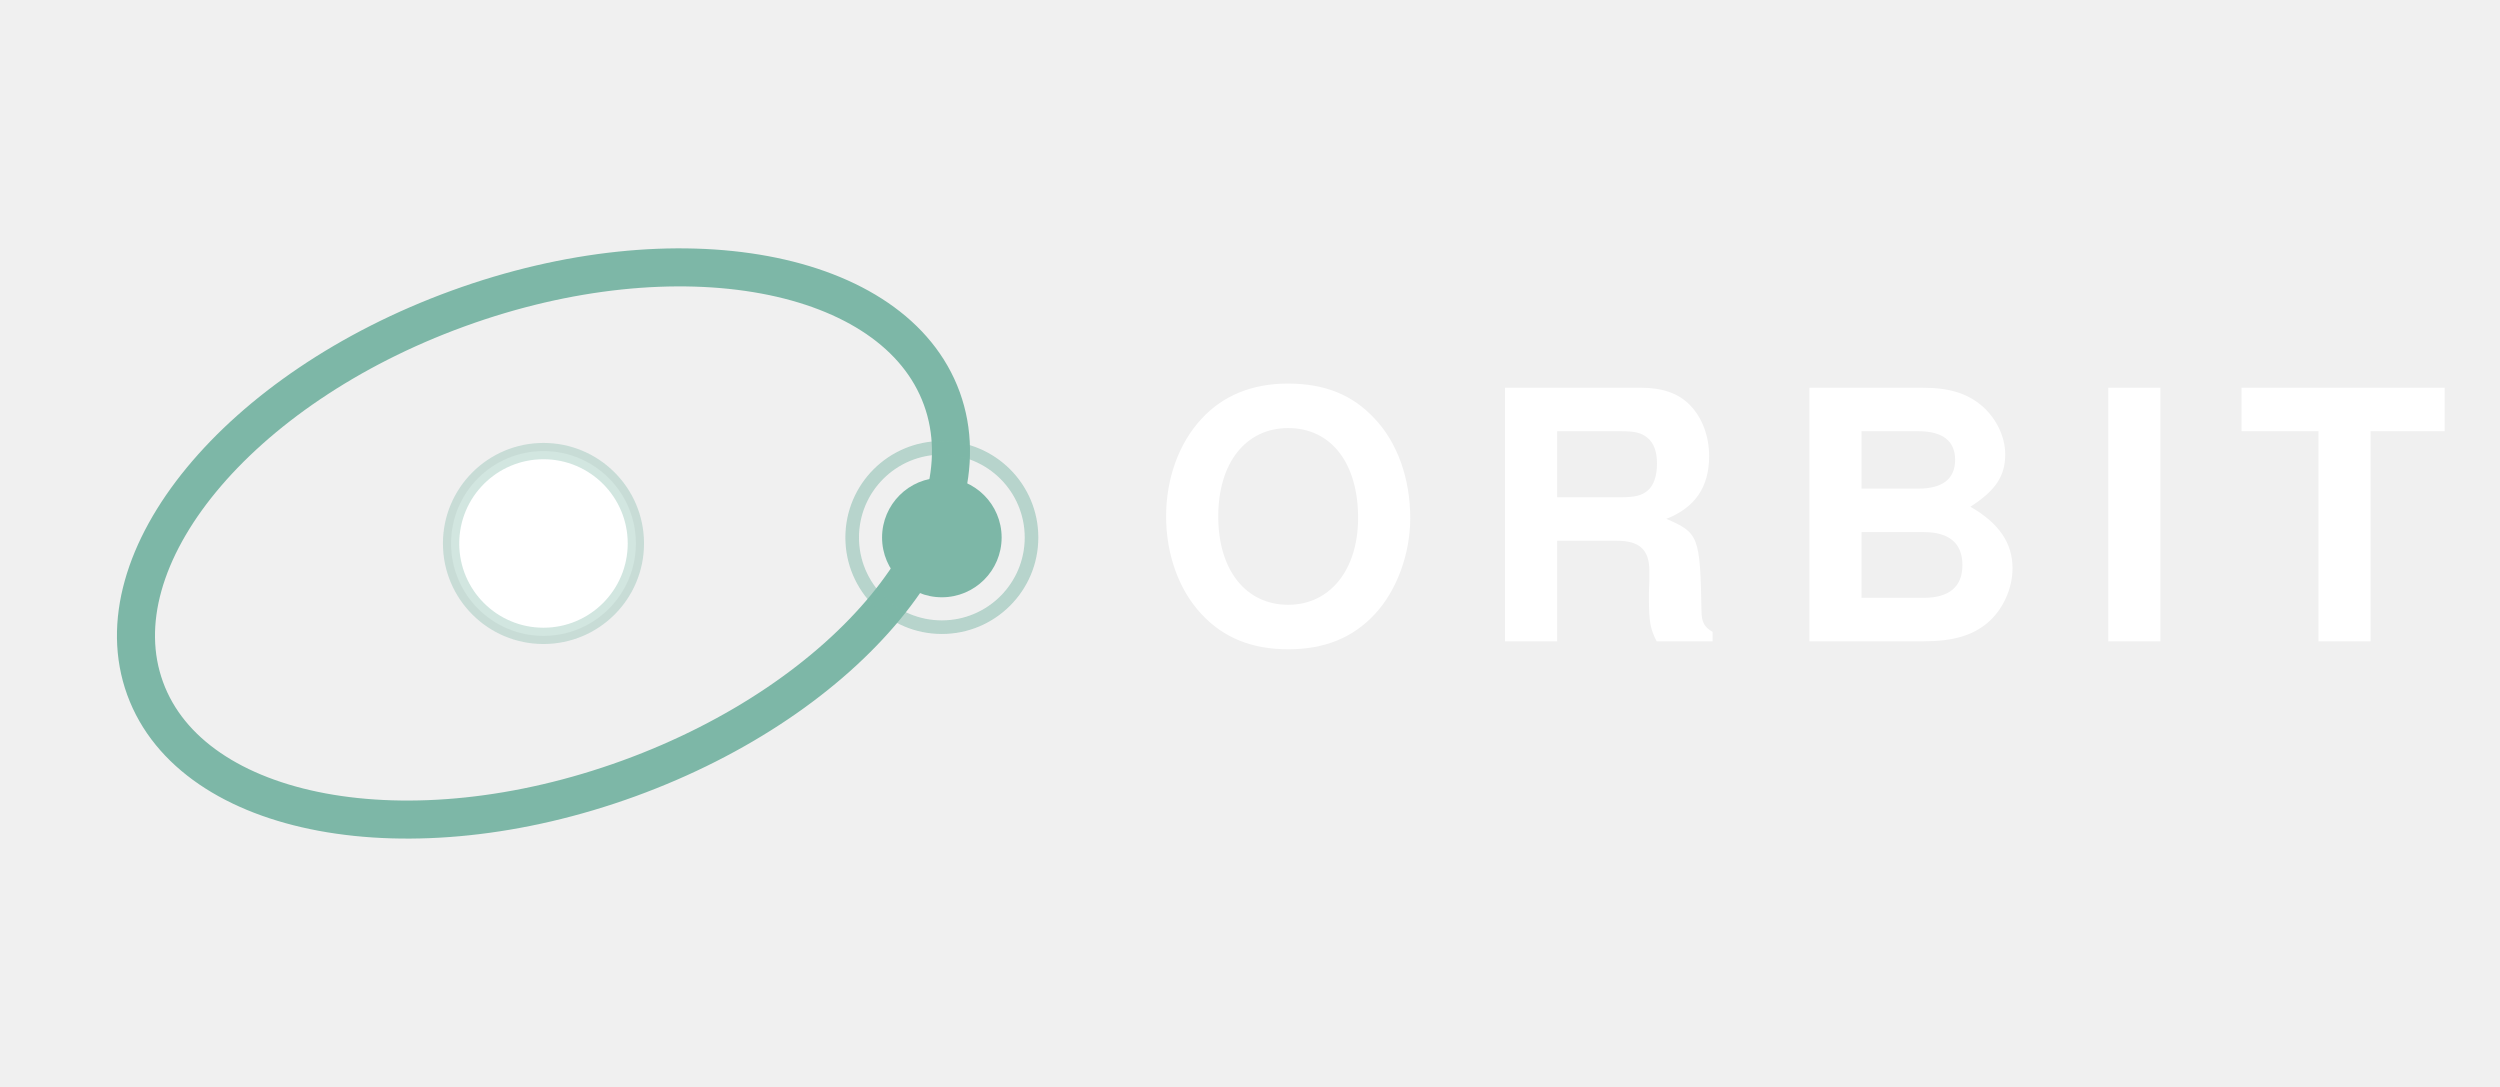
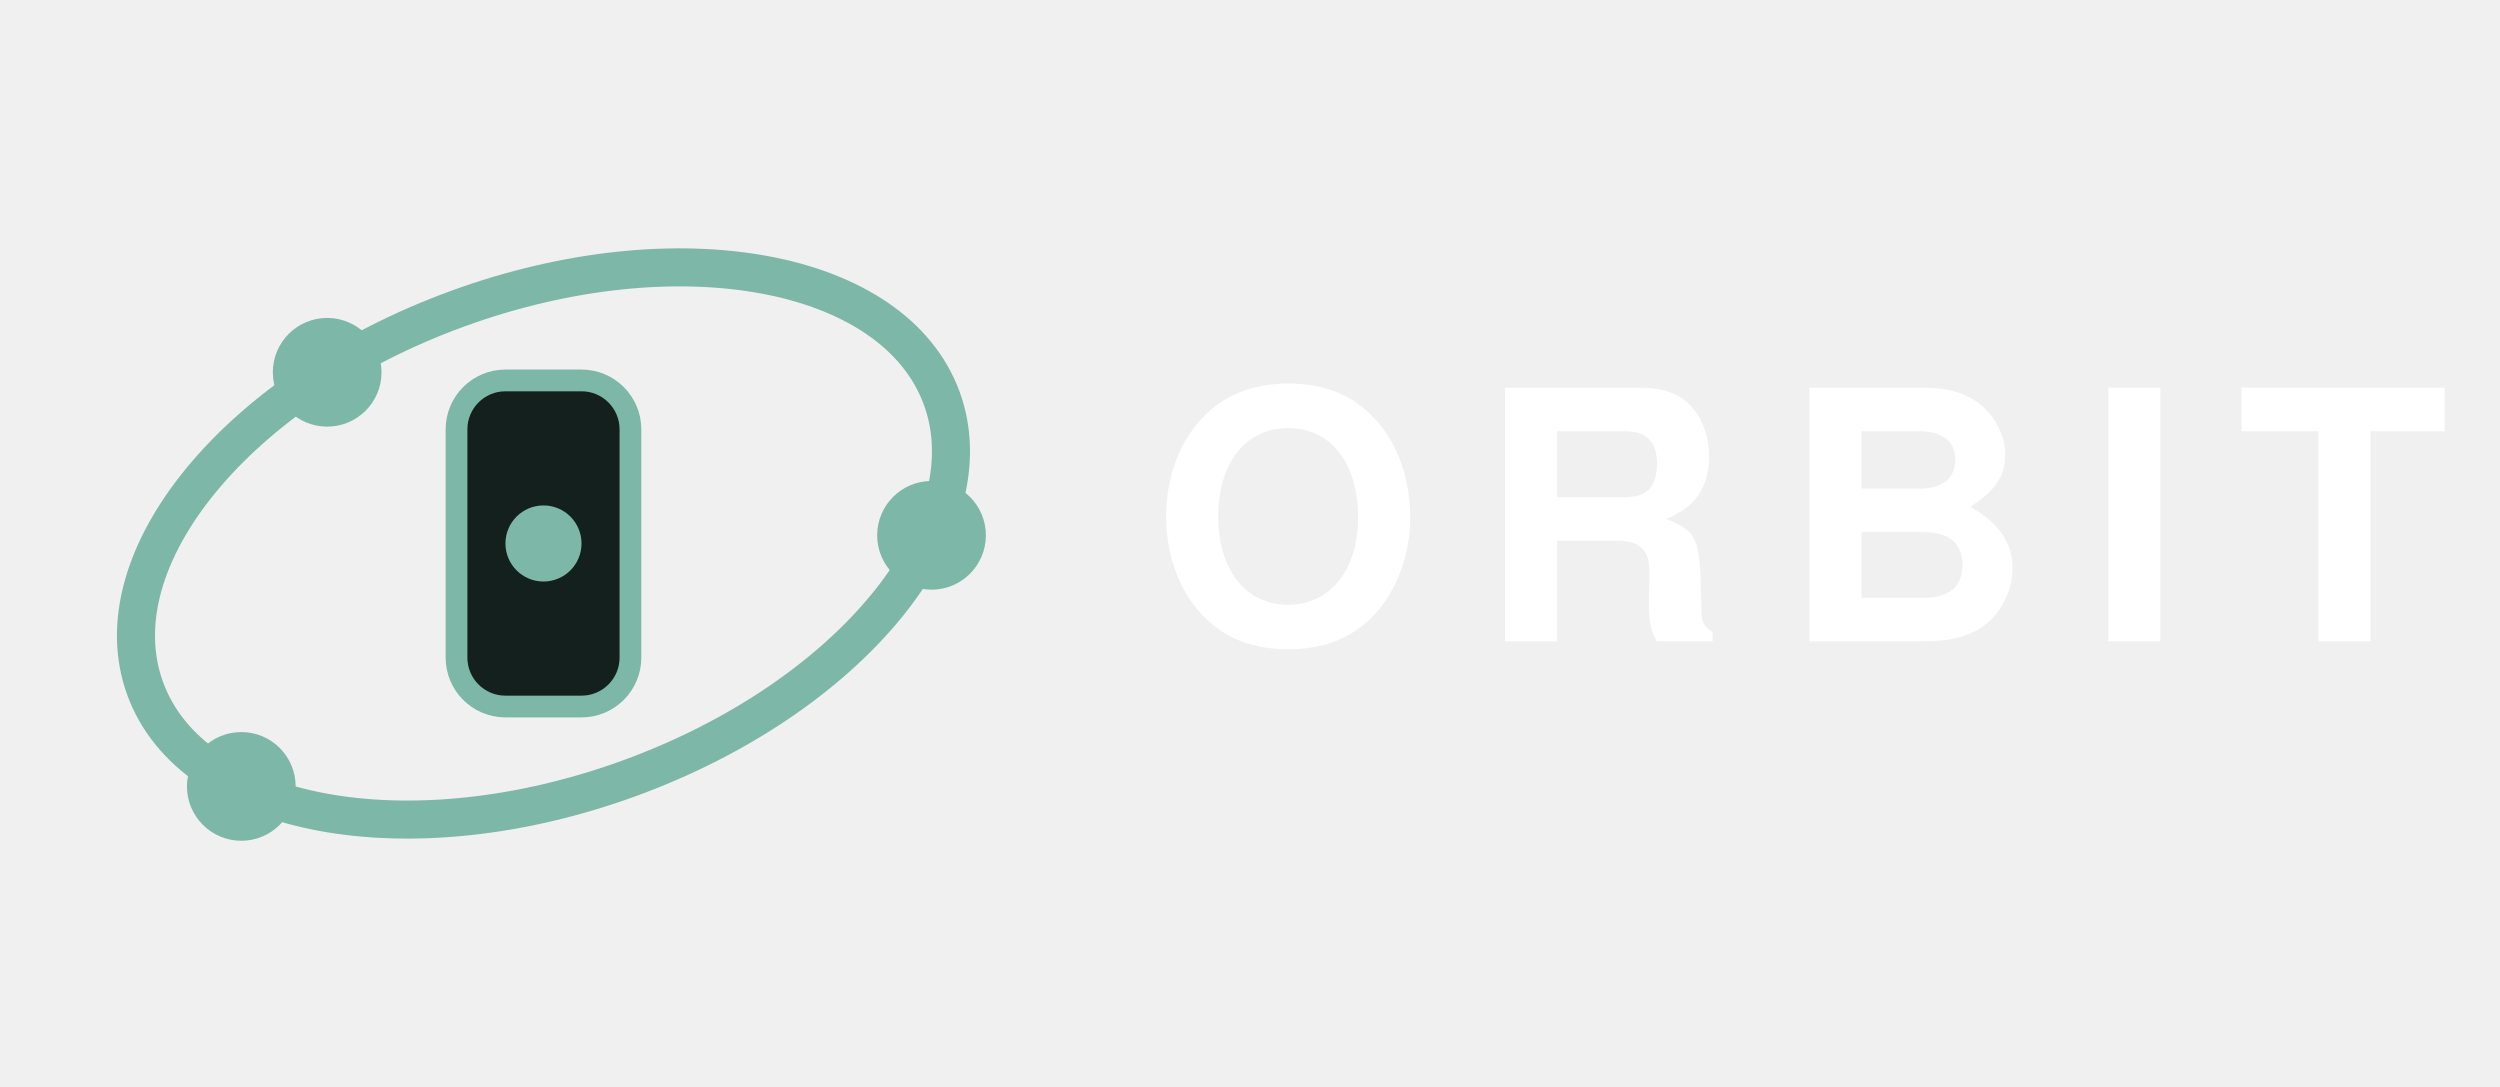
<svg xmlns="http://www.w3.org/2000/svg" viewBox="0 0 460 200" role="img" aria-label="Orbit logo">
-   <g transform="translate(0,0)">
-     <ellipse cx="100" cy="100" rx="78" ry="46" fill="none" stroke="#7DB7A7" stroke-width="7" transform="rotate(-20 100 100)" />
-     <circle cx="100" cy="100" r="17" fill="#FFFFFF" />
-     <circle cx="100" cy="100" r="17" fill="none" stroke="#7DB7A7" stroke-width="3" opacity="0.35" />
-     <circle cx="173.3" cy="98.9" r="11" fill="#7DB7A7" />
-     <circle cx="173.3" cy="98.9" r="16.5" fill="none" stroke="#7DB7A7" stroke-width="2.5" opacity="0.5" />
-   </g>
-   <text x="212" y="118" font-family="system-ui, -apple-system, 'Segoe UI', Helvetica, Arial, sans-serif" font-size="64" font-weight="700" letter-spacing="10" fill="#FFFFFF">ORBIT</text>
+   <ellipse cx="100" cy="100" rx="78" ry="46" fill="none" stroke="#7DB7A7" stroke-width="7" transform="rotate(-20 100 100)" />
+   <rect x="84" y="70" width="32" height="60" rx="9" fill="#14201D" stroke="#7DB7A7" stroke-width="4" />
+   <circle cx="100" cy="100" r="7" fill="#7DB7A7" />
+   <circle cx="171.4" cy="98.5" r="10" fill="#7DB7A7" />
+   <circle cx="44.4" cy="144.7" r="10" fill="#7DB7A7" />
+   <circle cx="60.2" cy="68.5" r="10" fill="#7DB7A7" />
+   <text x="212" y="118" font-family="system-ui, -apple-system, 'Segoe UI', Helvetica, Arial, sans-serif" font-weight="700" font-size="64" letter-spacing="10" fill="#FFFFFF">ORBIT</text>
</svg>
